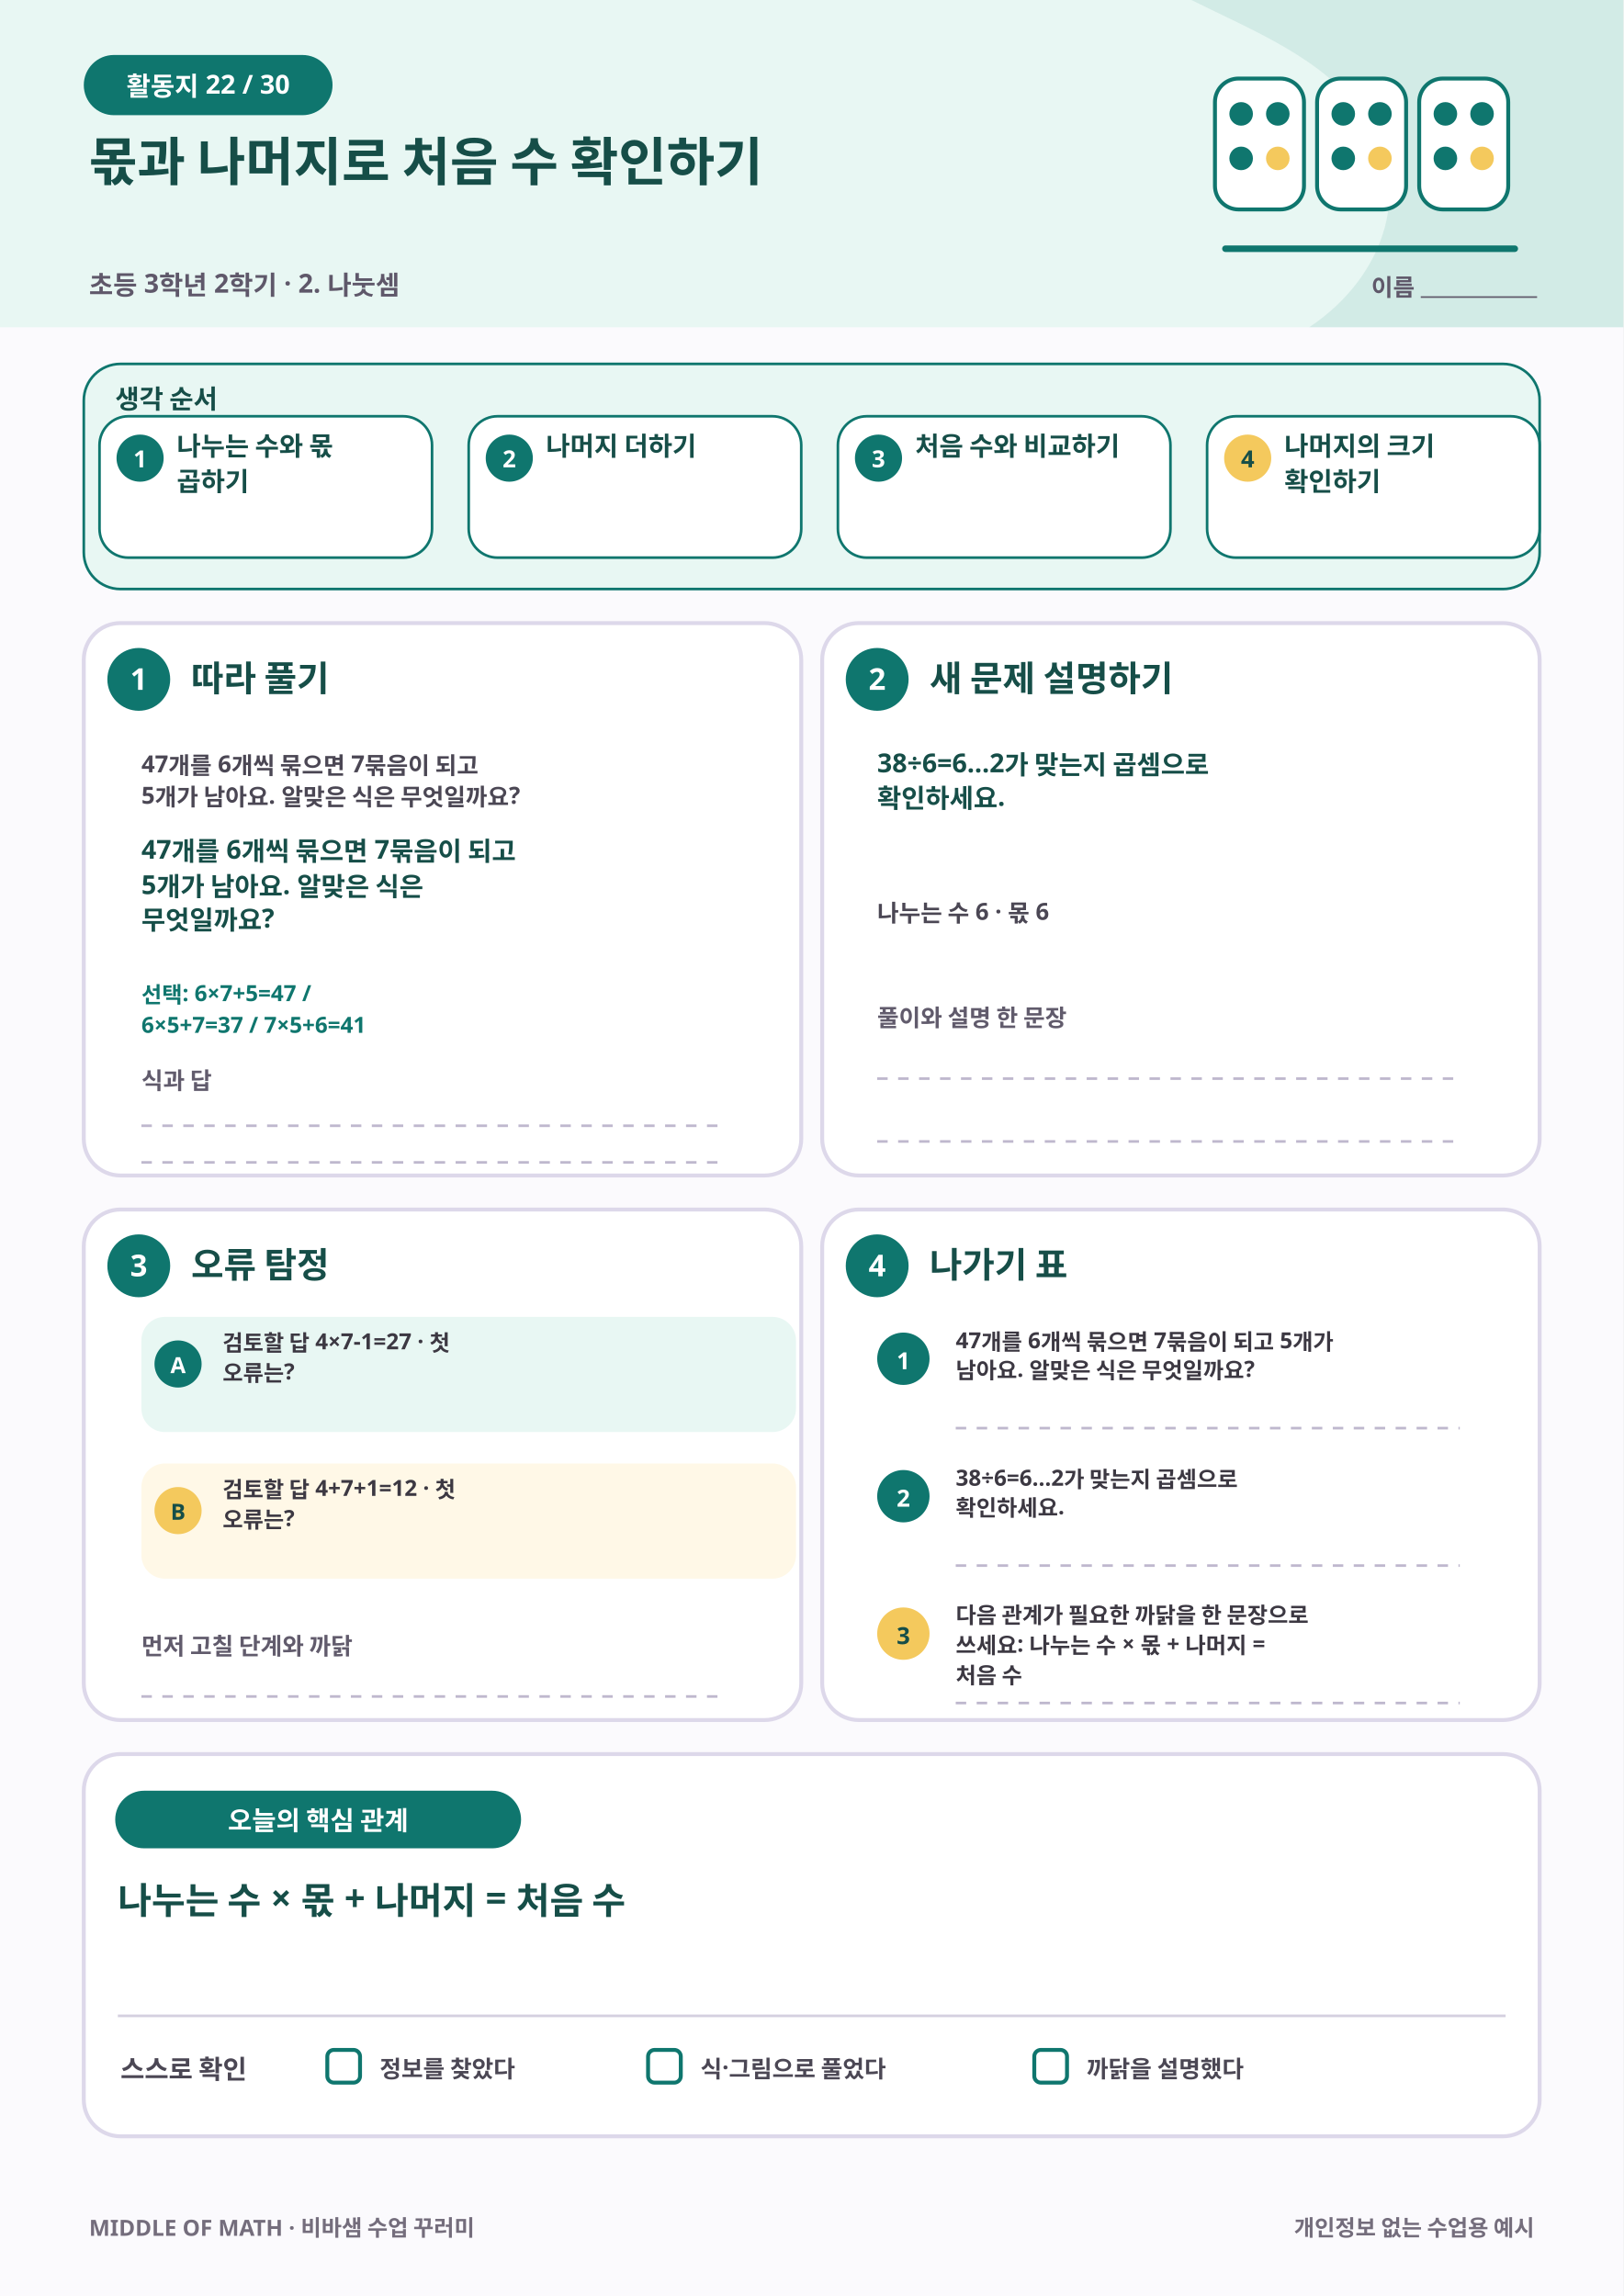
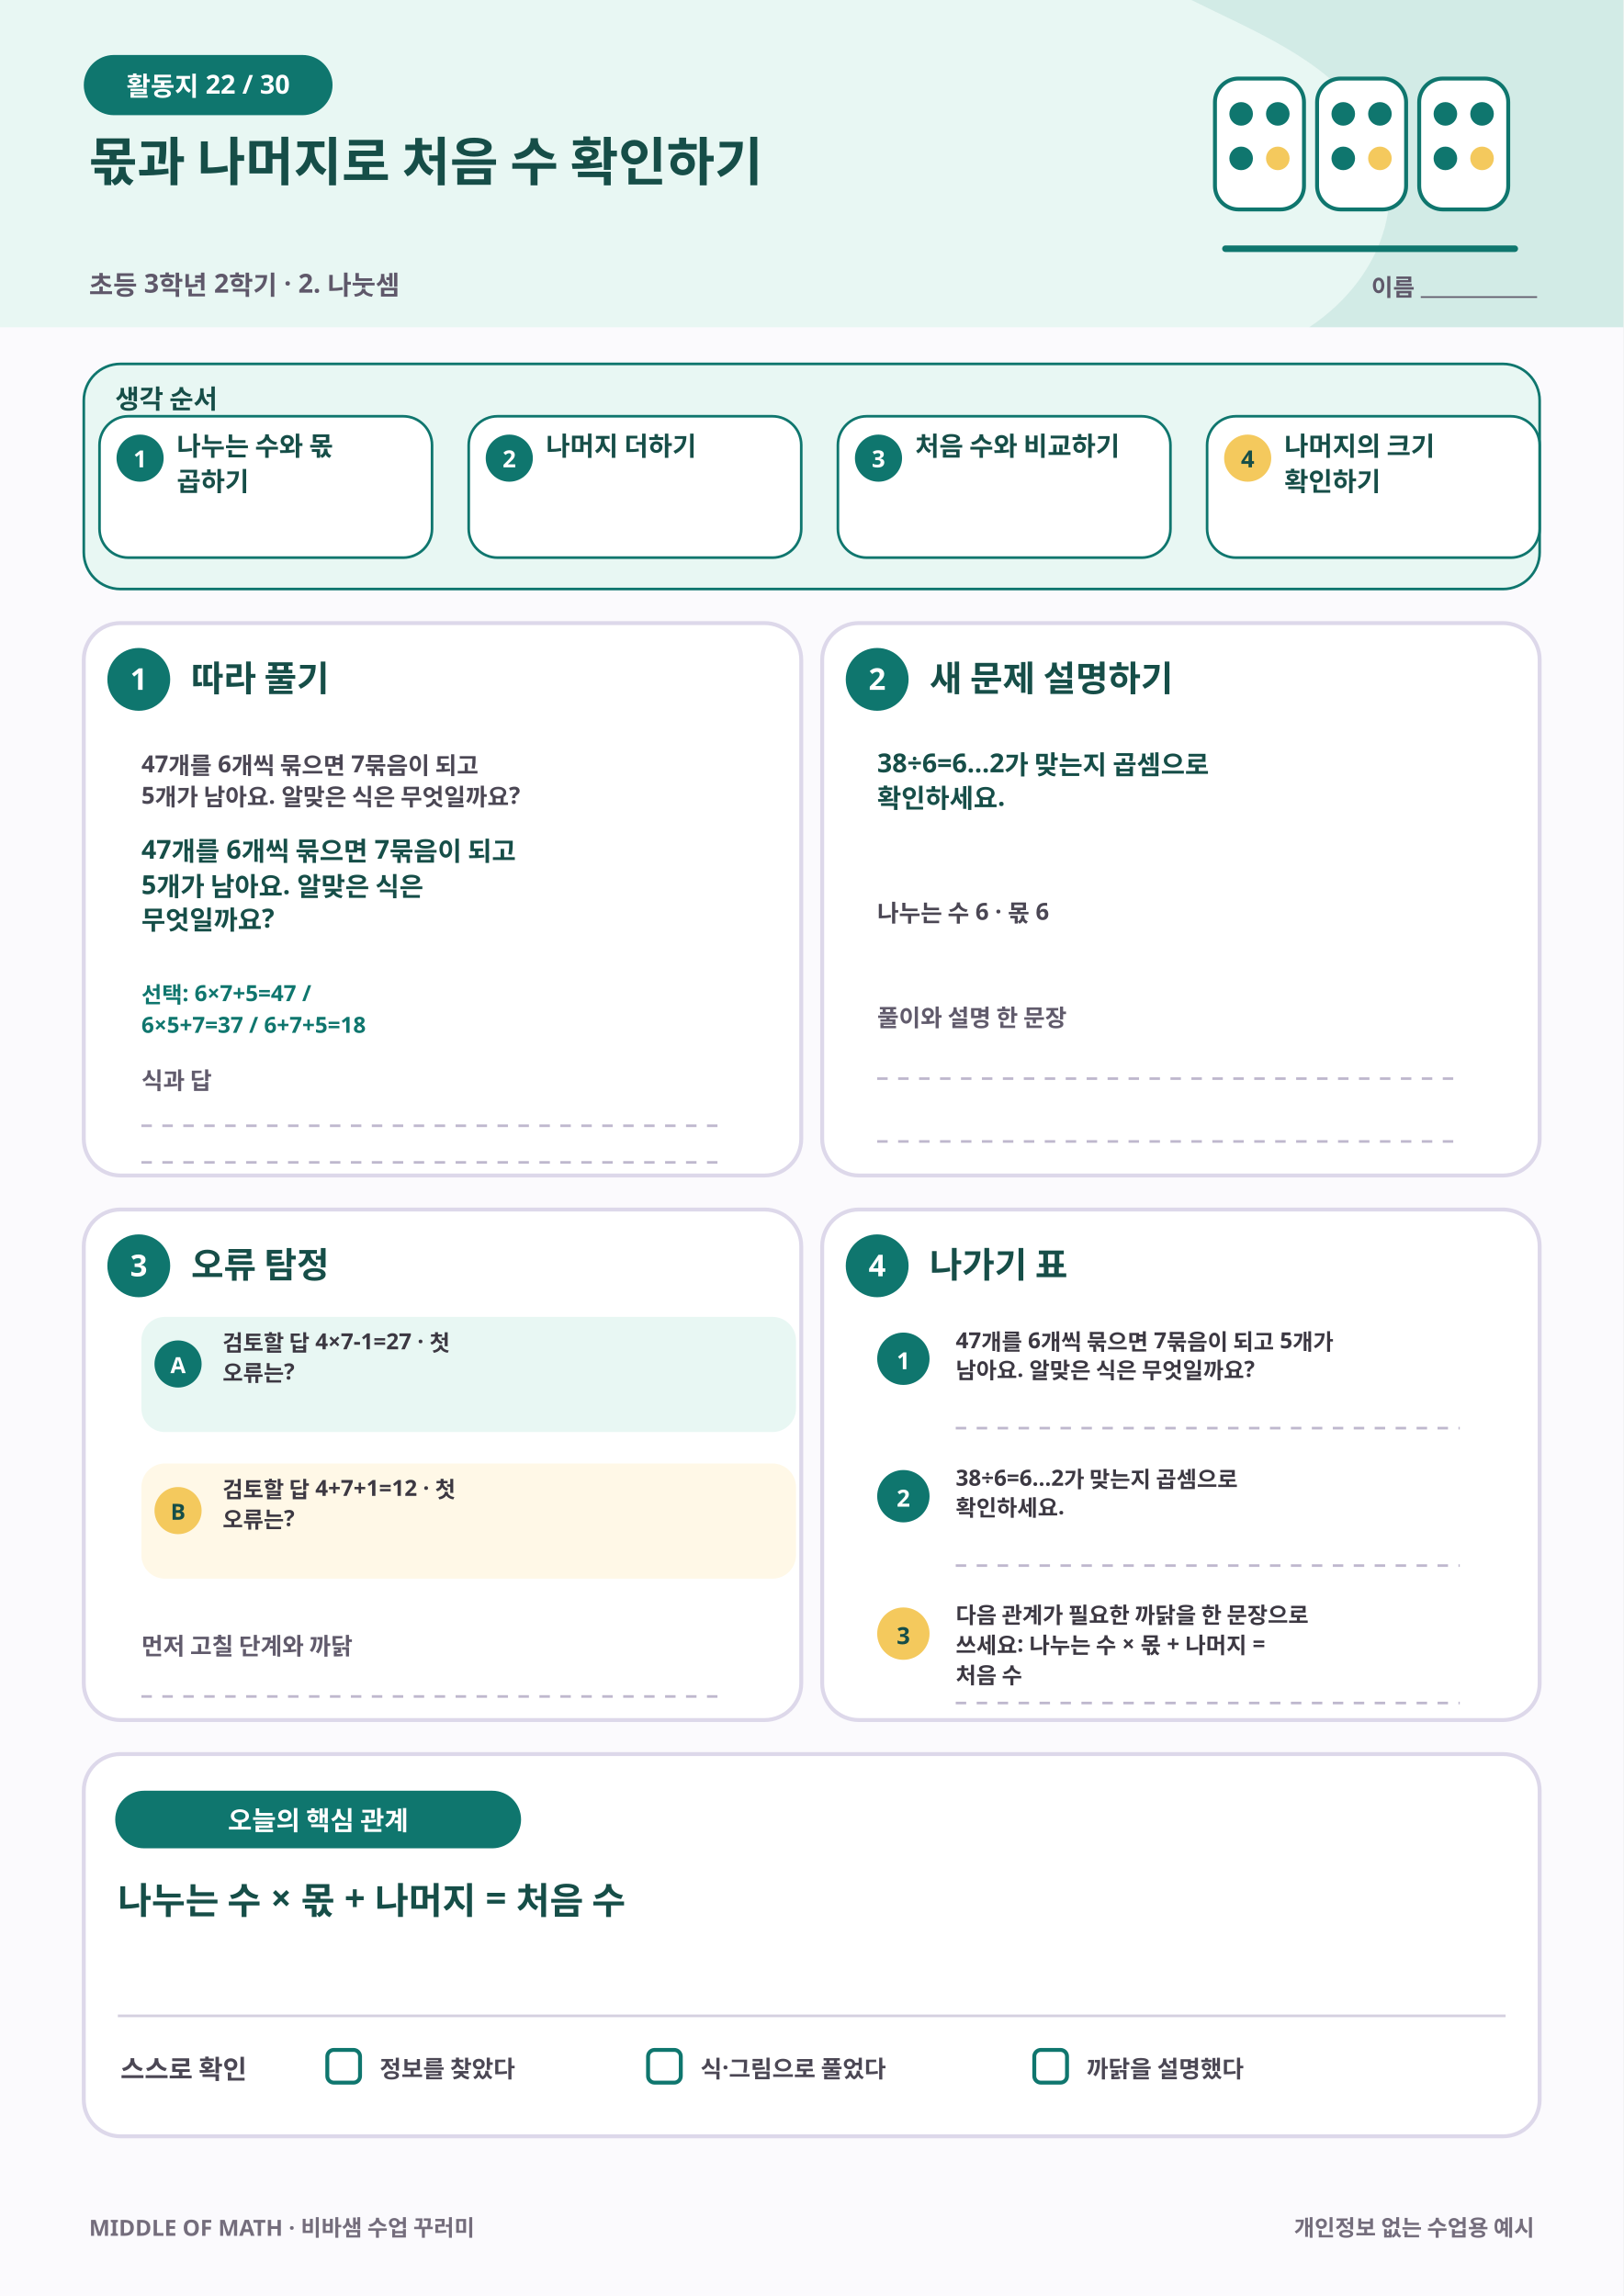
<svg xmlns="http://www.w3.org/2000/svg" width="1240" height="1754" viewBox="0 0 1240 1754" role="img" aria-label="몫과 나머지로 처음 수 확인하기 통합 활동지">
  <rect width="1240" height="1754" fill="#FBFAFD" />
  <rect x="0" y="0" width="1240" height="250" fill="#E8F7F3" />
  <path d="M910 0H1240V250H1000C1060 210 1080 140 1042 88C1010 44 958 24 910 0Z" fill="#0F766E" opacity=".10" />
  <rect x="64" y="42" width="190" height="46" rx="23" fill="#0F766E" />
  <text x="159" y="73" font-family="Apple SD Gothic Neo, sans-serif" font-size="20" font-weight="800" text-anchor="middle" fill="#FFFFFF">활동지 22 / 30</text>
  <text x="68" y="138" font-family="Apple SD Gothic Neo, Noto Sans KR, sans-serif" font-size="40" font-weight="850" fill="#164E48" text-anchor="start" class="">
    <tspan x="68" dy="0">몫과 나머지로 처음 수 확인하기</tspan>
  </text>
  <text x="68" y="225" font-family="Apple SD Gothic Neo, Noto Sans KR, sans-serif" font-size="20" font-weight="700" fill="#5F586A" text-anchor="start" class="">
    <tspan x="68" dy="0">초등 3학년 2학기 · 2. 나눗셈</tspan>
  </text>
  <g aria-label="같은 수로 나눈 세 묶음">
    <rect x="928" y="60" width="68" height="100" rx="18" fill="#FFFFFF" stroke="#0F766E" stroke-width="3" />
    <circle cx="948" cy="87" r="9" fill="#0F766E" />
    <circle cx="976" cy="87" r="9" fill="#0F766E" />
    <circle cx="948" cy="121" r="9" fill="#0F766E" />
    <circle cx="976" cy="121" r="9" fill="#F4C95D" />
    <rect x="1006" y="60" width="68" height="100" rx="18" fill="#FFFFFF" stroke="#0F766E" stroke-width="3" />
    <circle cx="1026" cy="87" r="9" fill="#0F766E" />
    <circle cx="1054" cy="87" r="9" fill="#0F766E" />
    <circle cx="1026" cy="121" r="9" fill="#0F766E" />
    <circle cx="1054" cy="121" r="9" fill="#F4C95D" />
    <rect x="1084" y="60" width="68" height="100" rx="18" fill="#FFFFFF" stroke="#0F766E" stroke-width="3" />
    <circle cx="1104" cy="87" r="9" fill="#0F766E" />
    <circle cx="1132" cy="87" r="9" fill="#0F766E" />
    <circle cx="1104" cy="121" r="9" fill="#0F766E" />
    <circle cx="1132" cy="121" r="9" fill="#F4C95D" />
    <path d="M936 190H1157" stroke="#0F766E" stroke-width="5" stroke-linecap="round" />
  </g>
  <text x="1174" y="226" font-family="Apple SD Gothic Neo, sans-serif" font-size="18" font-weight="700" text-anchor="end" fill="#5F586A">이름 ____________</text>
  <rect x="64" y="278" width="1112" height="172" rx="28" fill="#E8F7F3" stroke="#0F766E" stroke-width="2" />
  <text x="88" y="312" font-family="Apple SD Gothic Neo, sans-serif" font-size="20" font-weight="850" fill="#164E48">생각 순서</text>
  <g>
    <rect x="76" y="318" width="254" height="108" rx="22" fill="#FFFFFF" stroke="#0F766E" stroke-width="2" />
    <circle cx="107" cy="350" r="18" fill="#0F766E" />
    <text x="107" y="357" font-family="Apple SD Gothic Neo, sans-serif" font-size="18" font-weight="800" text-anchor="middle" fill="#FFFFFF">1</text>
    <text x="135" y="348" font-family="Apple SD Gothic Neo, Noto Sans KR, sans-serif" font-size="20" font-weight="700" fill="#164E48" text-anchor="start" class="">
      <tspan x="135" dy="0">나누는 수와 몫</tspan>
      <tspan x="135" dy="27">곱하기</tspan>
    </text>
  </g>
  <g>
    <rect x="358" y="318" width="254" height="108" rx="22" fill="#FFFFFF" stroke="#0F766E" stroke-width="2" />
    <circle cx="389" cy="350" r="18" fill="#0F766E" />
    <text x="389" y="357" font-family="Apple SD Gothic Neo, sans-serif" font-size="18" font-weight="800" text-anchor="middle" fill="#FFFFFF">2</text>
    <text x="417" y="348" font-family="Apple SD Gothic Neo, Noto Sans KR, sans-serif" font-size="20" font-weight="700" fill="#164E48" text-anchor="start" class="">
      <tspan x="417" dy="0">나머지 더하기</tspan>
    </text>
  </g>
  <g>
    <rect x="640" y="318" width="254" height="108" rx="22" fill="#FFFFFF" stroke="#0F766E" stroke-width="2" />
    <circle cx="671" cy="350" r="18" fill="#0F766E" />
    <text x="671" y="357" font-family="Apple SD Gothic Neo, sans-serif" font-size="18" font-weight="800" text-anchor="middle" fill="#FFFFFF">3</text>
    <text x="699" y="348" font-family="Apple SD Gothic Neo, Noto Sans KR, sans-serif" font-size="20" font-weight="700" fill="#164E48" text-anchor="start" class="">
      <tspan x="699" dy="0">처음 수와 비교하기</tspan>
    </text>
  </g>
  <g>
    <rect x="922" y="318" width="254" height="108" rx="22" fill="#FFFFFF" stroke="#0F766E" stroke-width="2" />
    <circle cx="953" cy="350" r="18" fill="#F4C95D" />
    <text x="953" y="357" font-family="Apple SD Gothic Neo, sans-serif" font-size="18" font-weight="800" text-anchor="middle" fill="#164E48">4</text>
    <text x="981" y="348" font-family="Apple SD Gothic Neo, Noto Sans KR, sans-serif" font-size="20" font-weight="700" fill="#164E48" text-anchor="start" class="">
      <tspan x="981" dy="0">나머지의 크기</tspan>
      <tspan x="981" dy="27">확인하기</tspan>
    </text>
  </g>
  <g>
    <rect x="64" y="476" width="548" height="422" rx="28" fill="#FFFFFF" stroke="#DDD8EA" stroke-width="3" />
    <circle cx="106" cy="519" r="24" fill="#0F766E" />
    <text x="106" y="527" font-family="Apple SD Gothic Neo, sans-serif" font-size="23" font-weight="800" text-anchor="middle" fill="#FFFFFF">1</text>
    <text x="146" y="528" font-family="Apple SD Gothic Neo, Noto Sans KR, sans-serif" font-size="27" font-weight="800" fill="#164E48" text-anchor="start" class="">
      <tspan x="146" dy="0">따라 풀기</tspan>
    </text>
    <text x="108" y="590" font-family="Apple SD Gothic Neo, Noto Sans KR, sans-serif" font-size="18" font-weight="600" fill="#4B4754" text-anchor="start" class="">
      <tspan x="108" dy="0">47개를 6개씩 묶으면 7묶음이 되고</tspan>
      <tspan x="108" dy="24">5개가 남아요. 알맞은 식은 무엇일까요?</tspan>
    </text>
    <text x="108" y="656" font-family="Apple SD Gothic Neo, Noto Sans KR, sans-serif" font-size="20" font-weight="800" fill="#164E48" text-anchor="start" class="">
      <tspan x="108" dy="0">47개를 6개씩 묶으면 7묶음이 되고</tspan>
      <tspan x="108" dy="27">5개가 남아요. 알맞은 식은</tspan>
      <tspan x="108" dy="27">무엇일까요?</tspan>
    </text>
    <text x="108" y="766" font-family="Apple SD Gothic Neo, Noto Sans KR, sans-serif" font-size="17" font-weight="700" fill="#0F766E" text-anchor="start" class="">
      <tspan x="108" dy="0">선택: 6×7+5=47 /</tspan>
-       <tspan x="108" dy="23">6×5+7=37 / 7×5+6=41</tspan>
+       <tspan x="108" dy="23">6×5+7=37 / 6+7+5=18</tspan>
    </text>
    <text x="108" y="832" font-family="Apple SD Gothic Neo, Noto Sans KR, sans-serif" font-size="18" font-weight="800" fill="#615B6C" text-anchor="start" class="">
      <tspan x="108" dy="0">식과 답</tspan>
    </text>
    <line x1="108" y1="860" x2="554" y2="860" stroke="#BFB8CE" stroke-width="2" stroke-dasharray="8 8" />
    <line x1="108" y1="888" x2="554" y2="888" stroke="#BFB8CE" stroke-width="2" stroke-dasharray="8 8" />
  </g>
  <g>
    <rect x="628" y="476" width="548" height="422" rx="28" fill="#FFFFFF" stroke="#DDD8EA" stroke-width="3" />
    <circle cx="670" cy="519" r="24" fill="#0F766E" />
    <text x="670" y="527" font-family="Apple SD Gothic Neo, sans-serif" font-size="23" font-weight="800" text-anchor="middle" fill="#FFFFFF">2</text>
    <text x="710" y="528" font-family="Apple SD Gothic Neo, Noto Sans KR, sans-serif" font-size="27" font-weight="800" fill="#164E48" text-anchor="start" class="">
      <tspan x="710" dy="0">새 문제 설명하기</tspan>
    </text>
    <text x="670" y="590" font-family="Apple SD Gothic Neo, Noto Sans KR, sans-serif" font-size="20" font-weight="800" fill="#164E48" text-anchor="start" class="">
      <tspan x="670" dy="0">38÷6=6…2가 맞는지 곱셈으로</tspan>
      <tspan x="670" dy="27">확인하세요.</tspan>
    </text>
    <text x="670" y="704" font-family="Apple SD Gothic Neo, Noto Sans KR, sans-serif" font-size="18" font-weight="650" fill="#4B4754" text-anchor="start" class="">
      <tspan x="670" dy="0">나누는 수 6 · 몫 6</tspan>
    </text>
    <text x="670" y="784" font-family="Apple SD Gothic Neo, Noto Sans KR, sans-serif" font-size="18" font-weight="800" fill="#615B6C" text-anchor="start" class="">
      <tspan x="670" dy="0">풀이와 설명 한 문장</tspan>
    </text>
    <line x1="670" y1="824" x2="1116" y2="824" stroke="#BFB8CE" stroke-width="2" stroke-dasharray="8 8" />
    <line x1="670" y1="872" x2="1116" y2="872" stroke="#BFB8CE" stroke-width="2" stroke-dasharray="8 8" />
  </g>
  <g>
    <rect x="64" y="924" width="548" height="390" rx="28" fill="#FFFFFF" stroke="#DDD8EA" stroke-width="3" />
    <circle cx="106" cy="967" r="24" fill="#0F766E" />
    <text x="106" y="975" font-family="Apple SD Gothic Neo, sans-serif" font-size="23" font-weight="800" text-anchor="middle" fill="#FFFFFF">3</text>
    <text x="146" y="976" font-family="Apple SD Gothic Neo, Noto Sans KR, sans-serif" font-size="27" font-weight="800" fill="#164E48" text-anchor="start" class="">
      <tspan x="146" dy="0">오류 탐정</tspan>
    </text>
    <g>
      <rect x="108" y="1006" width="500" height="88" rx="18" fill="#E8F7F3" />
      <circle cx="136" cy="1042" r="18" fill="#0F766E" />
      <text x="136" y="1049" font-family="Apple SD Gothic Neo, sans-serif" font-size="17" font-weight="800" text-anchor="middle" fill="#FFFFFF">A</text>
      <text x="170" y="1032" font-family="Apple SD Gothic Neo, Noto Sans KR, sans-serif" font-size="17" font-weight="650" fill="#3C3842" text-anchor="start" class="">
        <tspan x="170" dy="0">검토할 답 4×7-1=27 · 첫</tspan>
        <tspan x="170" dy="23">오류는?</tspan>
      </text>
    </g>
    <g>
      <rect x="108" y="1118" width="500" height="88" rx="18" fill="#FFF8E7" />
      <circle cx="136" cy="1154" r="18" fill="#F4C95D" />
      <text x="136" y="1161" font-family="Apple SD Gothic Neo, sans-serif" font-size="17" font-weight="800" text-anchor="middle" fill="#164E48">B</text>
      <text x="170" y="1144" font-family="Apple SD Gothic Neo, Noto Sans KR, sans-serif" font-size="17" font-weight="650" fill="#3C3842" text-anchor="start" class="">
        <tspan x="170" dy="0">검토할 답 4+7+1=12 · 첫</tspan>
        <tspan x="170" dy="23">오류는?</tspan>
      </text>
    </g>
    <text x="108" y="1264" font-family="Apple SD Gothic Neo, Noto Sans KR, sans-serif" font-size="18" font-weight="800" fill="#615B6C" text-anchor="start" class="">
      <tspan x="108" dy="0">먼저 고칠 단계와 까닭</tspan>
    </text>
    <line x1="108" y1="1296" x2="554" y2="1296" stroke="#BFB8CE" stroke-width="2" stroke-dasharray="8 8" />
  </g>
  <g>
    <rect x="628" y="924" width="548" height="390" rx="28" fill="#FFFFFF" stroke="#DDD8EA" stroke-width="3" />
    <circle cx="670" cy="967" r="24" fill="#0F766E" />
    <text x="670" y="975" font-family="Apple SD Gothic Neo, sans-serif" font-size="23" font-weight="800" text-anchor="middle" fill="#FFFFFF">4</text>
    <text x="710" y="976" font-family="Apple SD Gothic Neo, Noto Sans KR, sans-serif" font-size="27" font-weight="800" fill="#164E48" text-anchor="start" class="">
      <tspan x="710" dy="0">나가기 표</tspan>
    </text>
    <g>
      <circle cx="690" cy="1038" r="20" fill="#0F766E" />
      <text x="690" y="1046" font-family="Apple SD Gothic Neo, sans-serif" font-size="18" font-weight="800" text-anchor="middle" fill="#FFFFFF">1</text>
      <text x="730" y="1030" font-family="Apple SD Gothic Neo, Noto Sans KR, sans-serif" font-size="17" font-weight="650" fill="#3C3842" text-anchor="start" class="">
        <tspan x="730" dy="0">47개를 6개씩 묶으면 7묶음이 되고 5개가</tspan>
        <tspan x="730" dy="23">남아요. 알맞은 식은 무엇일까요?</tspan>
      </text>
      <line x1="730" y1="1091" x2="1115" y2="1091" stroke="#BFB8CE" stroke-width="2" stroke-dasharray="8 8" />
    </g>
    <g>
      <circle cx="690" cy="1143" r="20" fill="#0F766E" />
      <text x="690" y="1151" font-family="Apple SD Gothic Neo, sans-serif" font-size="18" font-weight="800" text-anchor="middle" fill="#FFFFFF">2</text>
      <text x="730" y="1135" font-family="Apple SD Gothic Neo, Noto Sans KR, sans-serif" font-size="17" font-weight="650" fill="#3C3842" text-anchor="start" class="">
        <tspan x="730" dy="0">38÷6=6…2가 맞는지 곱셈으로</tspan>
        <tspan x="730" dy="23">확인하세요.</tspan>
      </text>
      <line x1="730" y1="1196" x2="1115" y2="1196" stroke="#BFB8CE" stroke-width="2" stroke-dasharray="8 8" />
    </g>
    <g>
      <circle cx="690" cy="1248" r="20" fill="#F4C95D" />
      <text x="690" y="1256" font-family="Apple SD Gothic Neo, sans-serif" font-size="18" font-weight="800" text-anchor="middle" fill="#164E48">3</text>
      <text x="730" y="1240" font-family="Apple SD Gothic Neo, Noto Sans KR, sans-serif" font-size="17" font-weight="650" fill="#3C3842" text-anchor="start" class="">
        <tspan x="730" dy="0">다음 관계가 필요한 까닭을 한 문장으로</tspan>
        <tspan x="730" dy="23">쓰세요: 나누는 수 × 몫 + 나머지 =</tspan>
        <tspan x="730" dy="23">처음 수</tspan>
      </text>
      <line x1="730" y1="1301" x2="1115" y2="1301" stroke="#BFB8CE" stroke-width="2" stroke-dasharray="8 8" />
    </g>
  </g>
  <rect x="64" y="1340" width="1112" height="292" rx="28" fill="#FFFFFF" stroke="#DDD8EA" stroke-width="3" />
  <rect x="88" y="1368" width="310" height="44" rx="22" fill="#0F766E" />
  <text x="243" y="1398" font-family="Apple SD Gothic Neo, sans-serif" font-size="20" font-weight="850" text-anchor="middle" fill="#FFFFFF">오늘의 핵심 관계</text>
  <text x="90" y="1462" font-family="Apple SD Gothic Neo, Noto Sans KR, sans-serif" font-size="28" font-weight="850" fill="#164E48" text-anchor="start" class="">
    <tspan x="90" dy="0">나누는 수 × 몫 + 나머지 = 처음 수</tspan>
  </text>
  <line x1="90" y1="1540" x2="1150" y2="1540" stroke="#D5D0DF" stroke-width="2" />
  <text x="92" y="1588" font-family="Apple SD Gothic Neo, sans-serif" font-size="20" font-weight="750" fill="#4B4754">스스로 확인</text>
  <rect x="250" y="1566" width="25" height="25" rx="5" fill="#FFFFFF" stroke="#0F766E" stroke-width="3" />
  <text x="290" y="1587" font-family="Apple SD Gothic Neo, sans-serif" font-size="18" font-weight="650" fill="#4B4754">정보를 찾았다</text>
  <rect x="495" y="1566" width="25" height="25" rx="5" fill="#FFFFFF" stroke="#0F766E" stroke-width="3" />
  <text x="535" y="1587" font-family="Apple SD Gothic Neo, sans-serif" font-size="18" font-weight="650" fill="#4B4754">식·그림으로 풀었다</text>
  <rect x="790" y="1566" width="25" height="25" rx="5" fill="#FFFFFF" stroke="#0F766E" stroke-width="3" />
  <text x="830" y="1587" font-family="Apple SD Gothic Neo, sans-serif" font-size="18" font-weight="650" fill="#4B4754">까닭을 설명했다</text>
  <text x="68" y="1708" font-family="Apple SD Gothic Neo, sans-serif" font-size="17" font-weight="750" fill="#746D7C">MIDDLE OF MATH · 비바샘 수업 꾸러미</text>
  <text x="1172" y="1708" font-family="Apple SD Gothic Neo, sans-serif" font-size="17" font-weight="650" text-anchor="end" fill="#746D7C">개인정보 없는 수업용 예시</text>
</svg>
